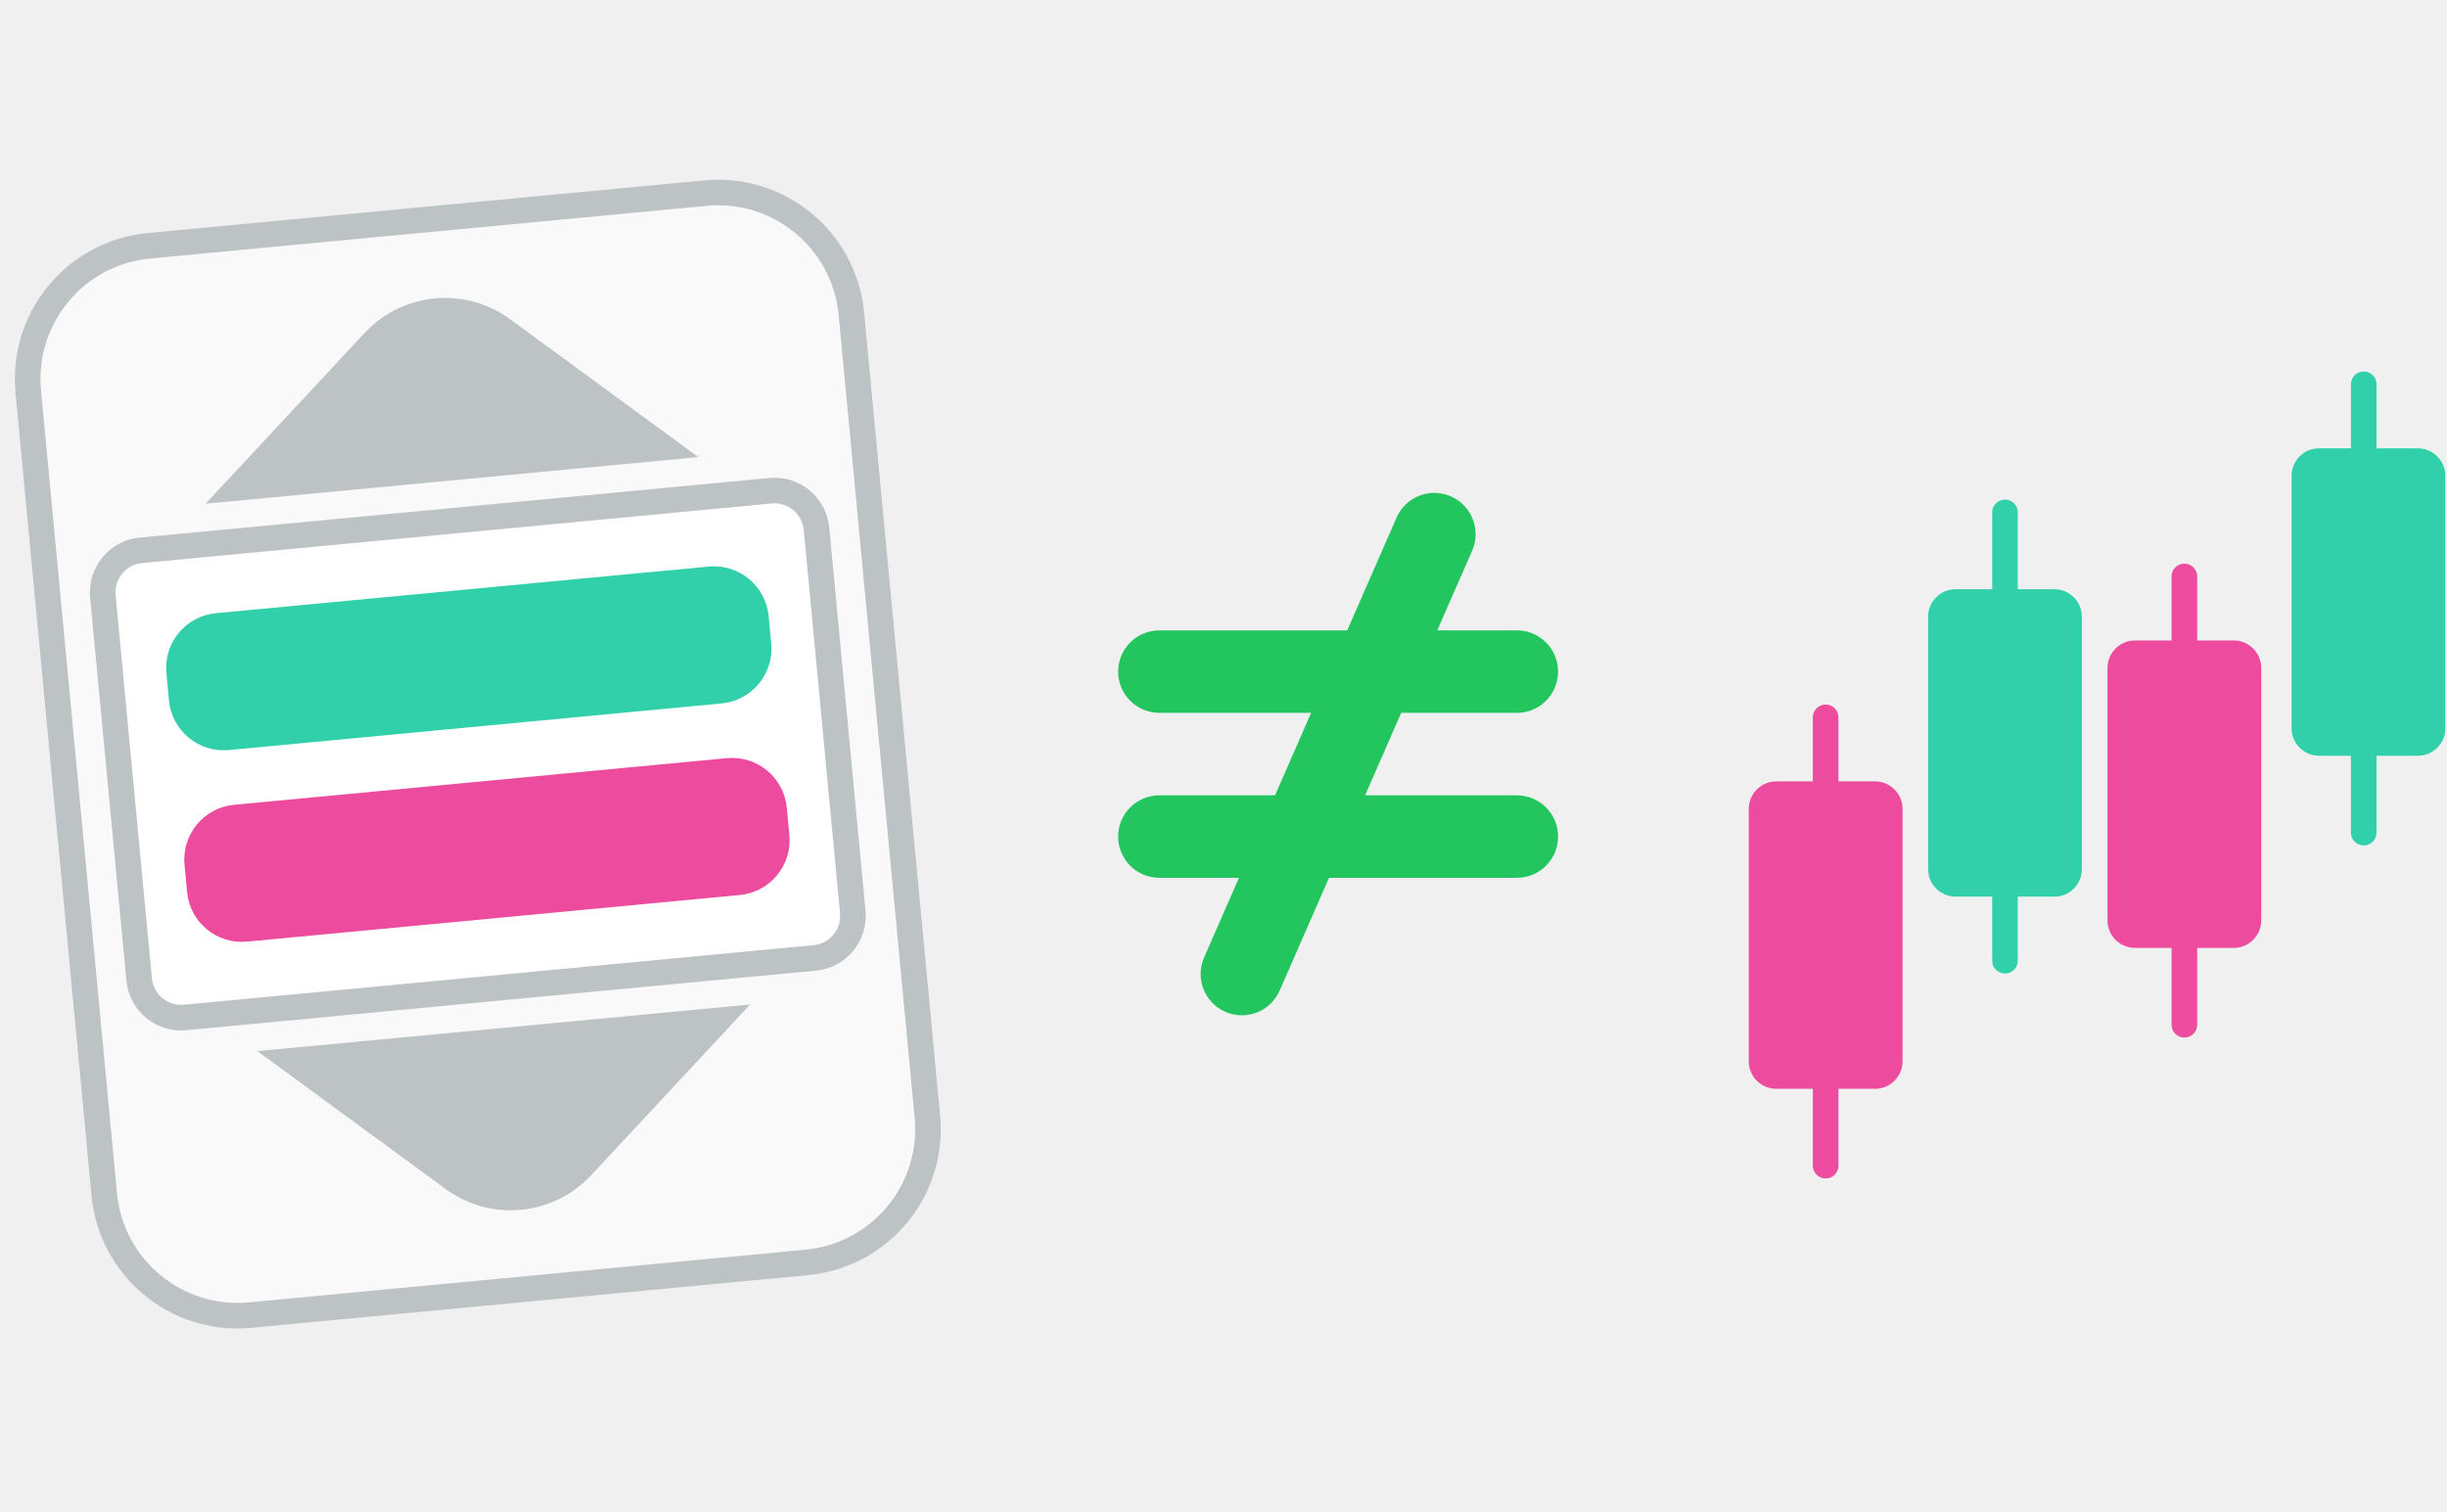
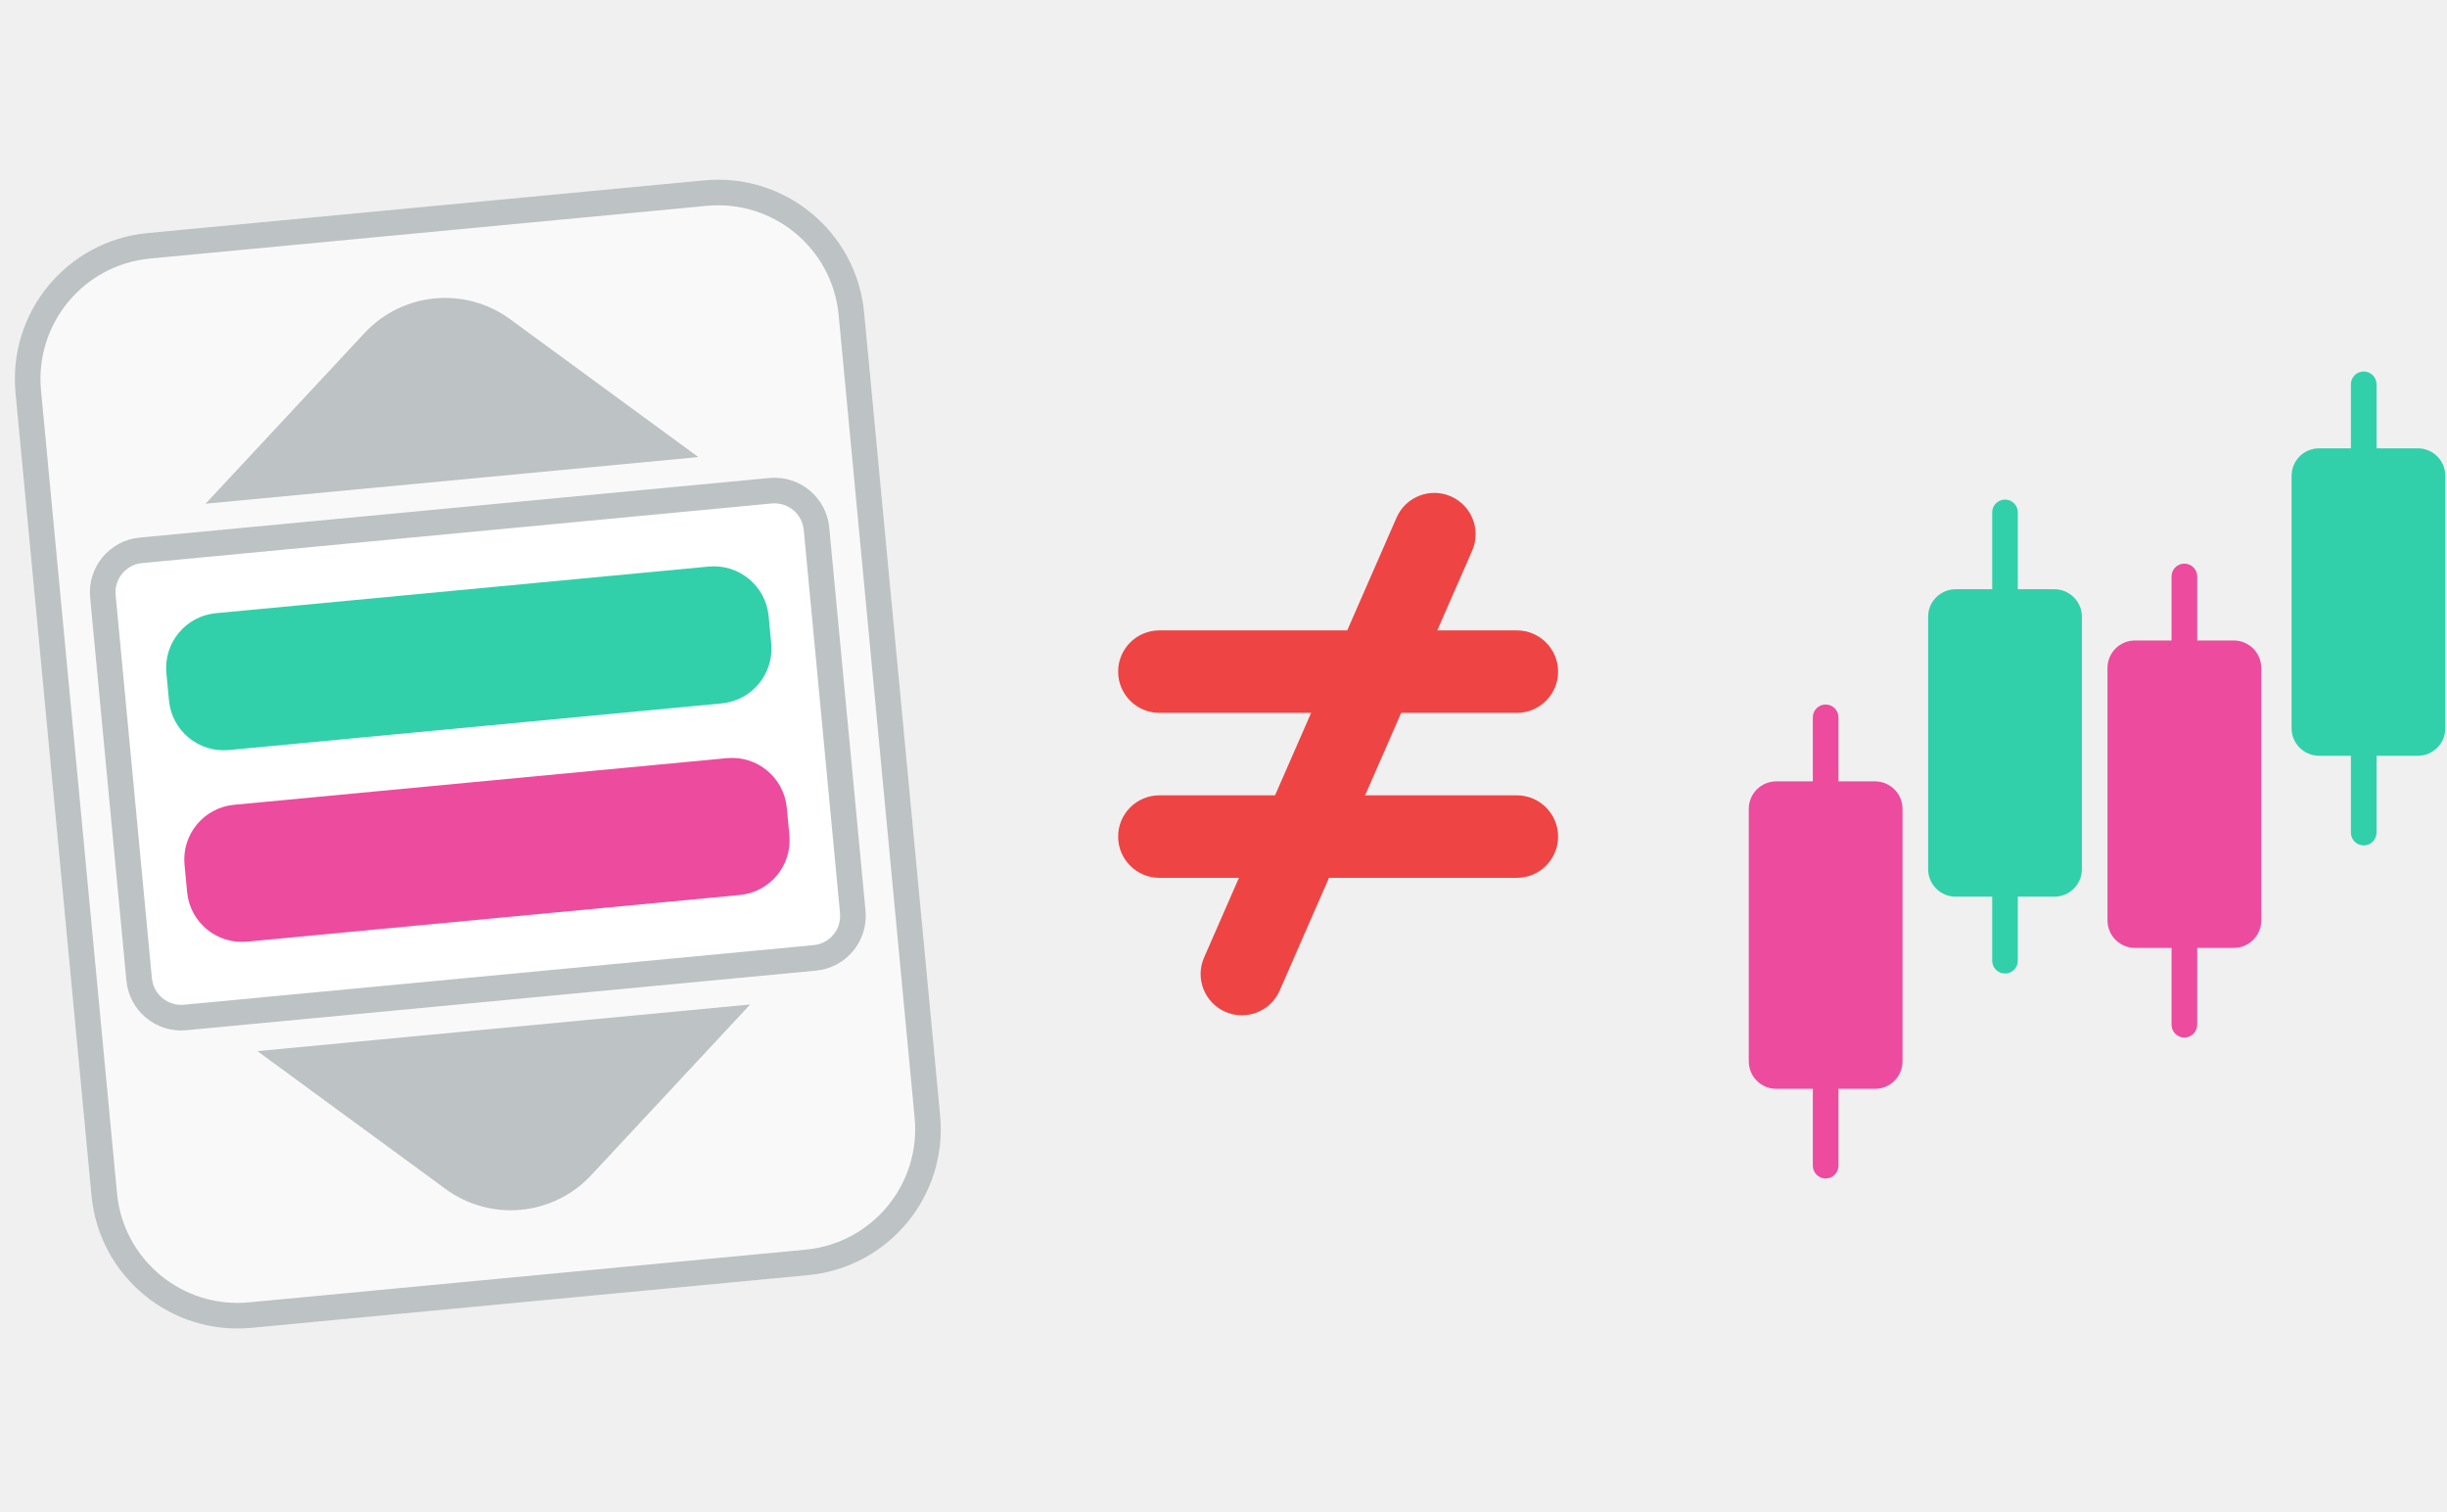
<svg xmlns="http://www.w3.org/2000/svg" width="191" height="118" fill="none" viewBox="0 0 191 118">
  <path fill="#ED4B9E" d="M170.5 81C169.948 81 169.5 80.552 169.5 80L169.5 45C169.5 44.448 169.948 44 170.5 44C171.052 44 171.5 44.448 171.5 45L171.5 80C171.5 80.552 171.052 81 170.5 81Z" />
  <path fill="#ED4B9E" d="M142.5 92C141.948 92 141.5 91.552 141.5 91L141.5 56C141.5 55.448 141.948 55 142.5 55C143.052 55 143.5 55.448 143.5 56L143.5 91C143.5 91.552 143.052 92 142.5 92Z" />
  <path fill="#31D0AA" d="M156.5 76C155.948 76 155.5 75.552 155.5 75L155.5 40C155.5 39.448 155.948 39 156.5 39C157.052 39 157.5 39.448 157.5 40L157.5 75C157.5 75.552 157.052 76 156.5 76Z" />
  <path fill="#31D0AA" d="M184.5 66C183.948 66 183.5 65.552 183.5 65L183.5 30C183.5 29.448 183.948 29 184.5 29C185.052 29 185.5 29.448 185.5 30L185.5 65C185.5 65.552 185.052 66 184.5 66Z" />
  <path fill="#ED4B9E" d="M166.646 74C165.461 74 164.5 73.039 164.5 71.854L164.5 52.146C164.5 50.961 165.461 50 166.646 50L174.354 50C175.539 50 176.5 50.961 176.5 52.146L176.5 71.854C176.5 73.039 175.539 74 174.354 74L166.646 74Z" />
  <path fill="#ED4B9E" d="M138.646 85C137.461 85 136.5 84.039 136.5 82.854L136.5 63.146C136.5 61.961 137.461 61 138.646 61L146.354 61C147.539 61 148.5 61.961 148.5 63.146L148.5 82.854C148.5 84.039 147.539 85 146.354 85L138.646 85Z" />
  <path fill="#31D0AA" d="M152.646 70C151.461 70 150.5 69.039 150.5 67.854L150.5 48.146C150.5 46.961 151.461 46 152.646 46L160.354 46C161.539 46 162.5 46.961 162.5 48.146L162.5 67.854C162.5 69.039 161.539 70 160.354 70L152.646 70Z" />
  <path fill="#31D0AA" d="M181.015 59C179.83 59 178.869 58.039 178.869 56.854L178.869 37.146C178.869 35.961 179.83 35 181.015 35L188.722 35C189.908 35 190.869 35.961 190.869 37.146L190.869 56.854C190.869 58.039 189.908 59 188.722 59L181.015 59Z" />
  <path fill="#FAF9FA" d="M1.21 30.666C0.614 24.372 5.234 18.787 11.528 18.191L54.976 14.079C61.27 13.483 66.855 18.102 67.451 24.396L73.383 87.076C73.979 93.37 69.359 98.955 63.065 99.55L19.617 103.663C13.323 104.258 7.738 99.639 7.142 93.345L1.21 30.666Z" />
  <path fill="#BDC2C4" fill-rule="evenodd" d="M55.164 16.07L11.716 20.182C6.522 20.674 2.71 25.283 3.201 30.477L9.134 93.157C9.625 98.351 14.235 102.163 19.429 101.672L62.877 97.559C68.071 97.068 71.883 92.458 71.392 87.264L65.46 24.585C64.968 19.39 60.359 15.578 55.164 16.07ZM11.528 18.191C5.234 18.787 0.614 24.372 1.21 30.666L7.142 93.345C7.738 99.639 13.323 104.258 19.617 103.663L63.065 99.55C69.359 98.955 73.979 93.37 73.383 87.076L67.451 24.396C66.855 18.102 61.27 13.483 54.976 14.079L11.528 18.191Z" clip-rule="evenodd" />
  <path fill="#fff" d="M7.034 46.644C6.811 44.283 8.543 42.189 10.903 41.966L60.05 37.314C62.41 37.091 64.504 38.823 64.728 41.183L67.559 71.098C67.782 73.459 66.05 75.553 63.69 75.776L14.544 80.428C12.183 80.651 10.089 78.919 9.866 76.559L7.034 46.644Z" />
  <path fill="#BDC2C4" fill-rule="evenodd" d="M60.238 39.305L11.092 43.957C9.831 44.076 8.906 45.195 9.025 46.455L11.857 76.37C11.976 77.631 13.095 78.556 14.355 78.437L63.501 73.785C64.762 73.666 65.687 72.547 65.568 71.287L62.736 41.372C62.617 40.111 61.498 39.186 60.238 39.305ZM10.903 41.966C8.543 42.189 6.811 44.283 7.034 46.644L9.866 76.559C10.089 78.919 12.183 80.651 14.544 80.428L63.69 75.776C66.05 75.553 67.782 73.459 67.559 71.098L64.728 41.183C64.504 38.823 62.41 37.091 60.05 37.314L10.903 41.966Z" clip-rule="evenodd" />
  <path fill="#ED4B9E" d="M14.402 67.505C14.179 65.145 15.911 63.051 18.271 62.828L56.734 59.187C59.094 58.964 61.188 60.696 61.412 63.056L61.614 65.193C61.837 67.553 60.105 69.648 57.745 69.871L19.282 73.511C16.922 73.735 14.828 72.002 14.604 69.642L14.402 67.505Z" />
  <path fill="#31D0AA" d="M12.987 52.548C12.763 50.188 14.495 48.093 16.856 47.87L55.318 44.23C57.678 44.006 59.773 45.739 59.996 48.099L60.198 50.236C60.422 52.596 58.689 54.69 56.329 54.914L17.867 58.554C15.507 58.777 13.412 57.045 13.189 54.685L12.987 52.548Z" />
  <path fill="#BDC2C4" d="M16.047 39.322L28.459 25.993C31.425 22.808 36.305 22.346 39.816 24.918L54.509 35.682L16.047 39.322Z" />
  <path fill="#BDC2C4" d="M20.091 82.058L34.784 92.823C38.295 95.395 43.175 94.933 46.141 91.748L58.554 78.418L20.091 82.058Z" />
-   <path fill="#22c55e" fill-rule="evenodd" d="M87.275 52.431C87.275 50.653 88.716 49.212 90.495 49.212H118.397C120.175 49.212 121.616 50.653 121.616 52.431C121.616 54.209 120.175 55.651 118.397 55.651H90.495C88.716 55.651 87.275 54.209 87.275 52.431Z" clip-rule="evenodd" />
-   <path fill="#22c55e" fill-rule="evenodd" d="M87.275 65.309C87.275 63.531 88.716 62.09 90.495 62.09H118.397C120.175 62.09 121.616 63.531 121.616 65.309C121.616 67.087 120.175 68.529 118.397 68.529H90.495C88.716 68.529 87.275 67.087 87.275 65.309Z" clip-rule="evenodd" />
-   <path fill="#22c55e" fill-rule="evenodd" d="M95.644 78.991C94.015 78.278 93.272 76.38 93.984 74.751L109.008 40.409C109.721 38.78 111.619 38.037 113.248 38.75C114.877 39.463 115.62 41.361 114.908 42.99L99.884 77.331C99.171 78.96 97.273 79.703 95.644 78.991Z" clip-rule="evenodd" />
+   <path fill="#ef4444" fill-rule="evenodd" d="M87.275 52.431C87.275 50.653 88.716 49.212 90.495 49.212H118.397C120.175 49.212 121.616 50.653 121.616 52.431C121.616 54.209 120.175 55.651 118.397 55.651H90.495C88.716 55.651 87.275 54.209 87.275 52.431Z" clip-rule="evenodd" />
+   <path fill="#ef4444" fill-rule="evenodd" d="M87.275 65.309C87.275 63.531 88.716 62.09 90.495 62.09H118.397C120.175 62.09 121.616 63.531 121.616 65.309C121.616 67.087 120.175 68.529 118.397 68.529H90.495C88.716 68.529 87.275 67.087 87.275 65.309Z" clip-rule="evenodd" />
+   <path fill="#ef4444" fill-rule="evenodd" d="M95.644 78.991C94.015 78.278 93.272 76.38 93.984 74.751L109.008 40.409C109.721 38.78 111.619 38.037 113.248 38.75C114.877 39.463 115.62 41.361 114.908 42.99L99.884 77.331C99.171 78.96 97.273 79.703 95.644 78.991Z" clip-rule="evenodd" />
</svg>
